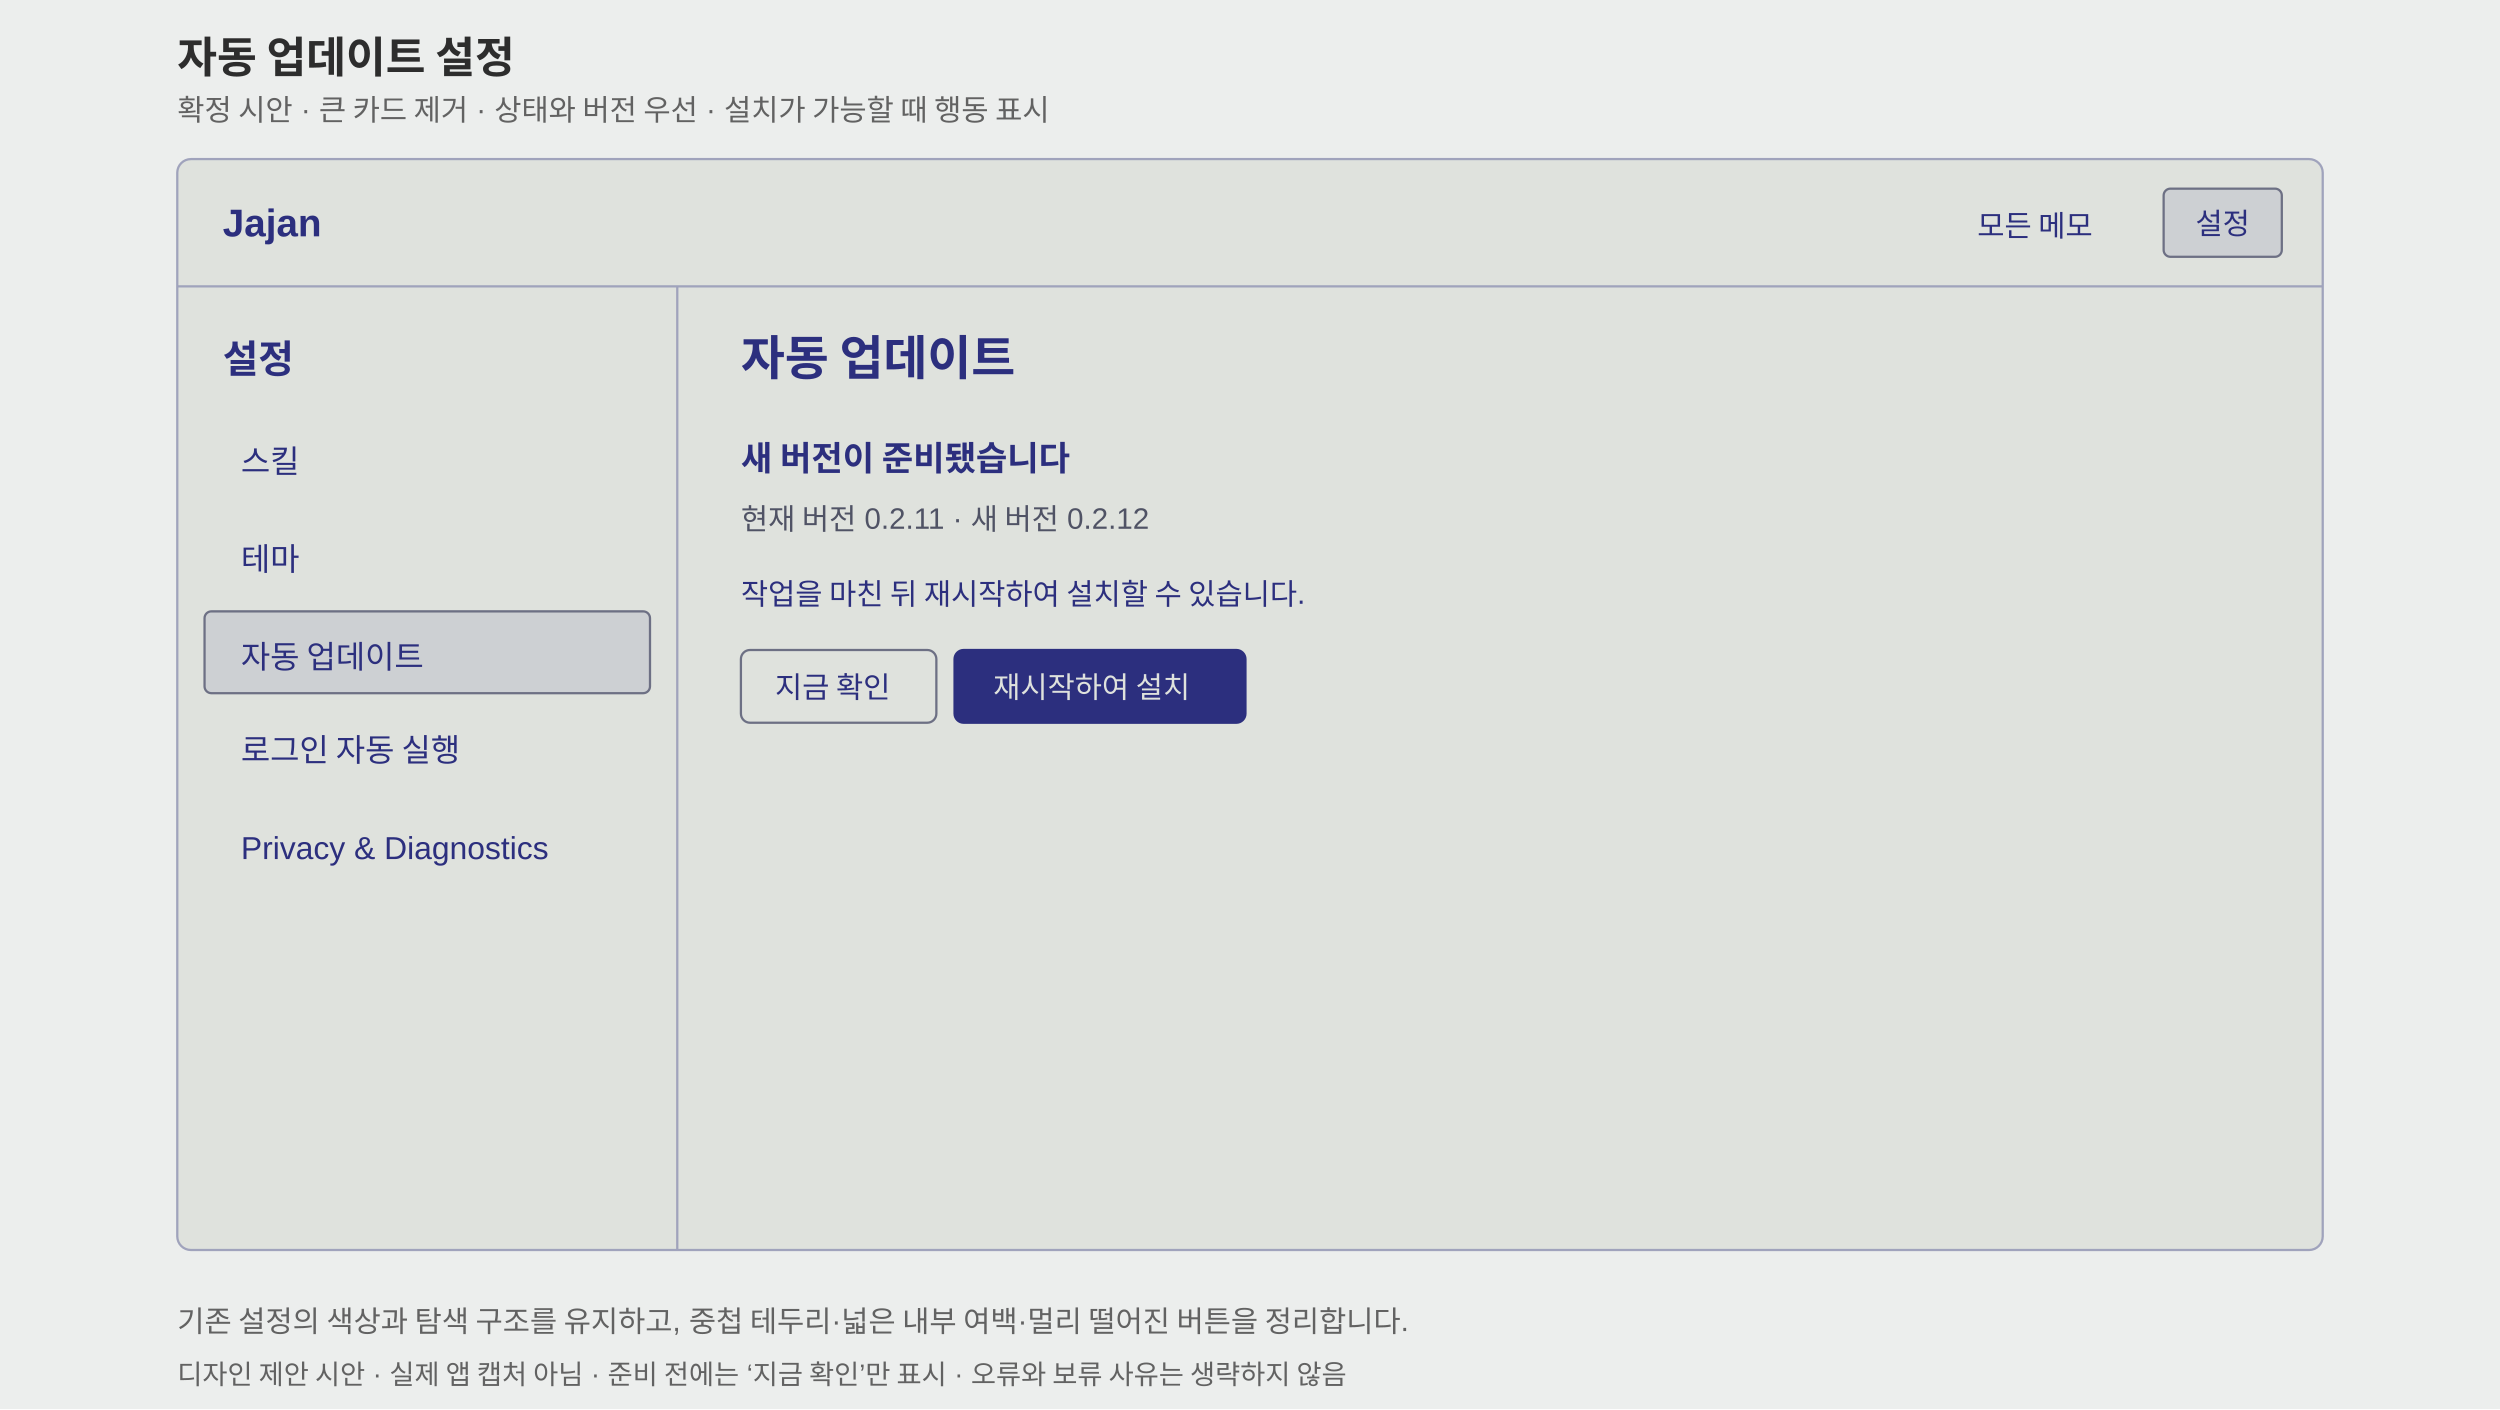
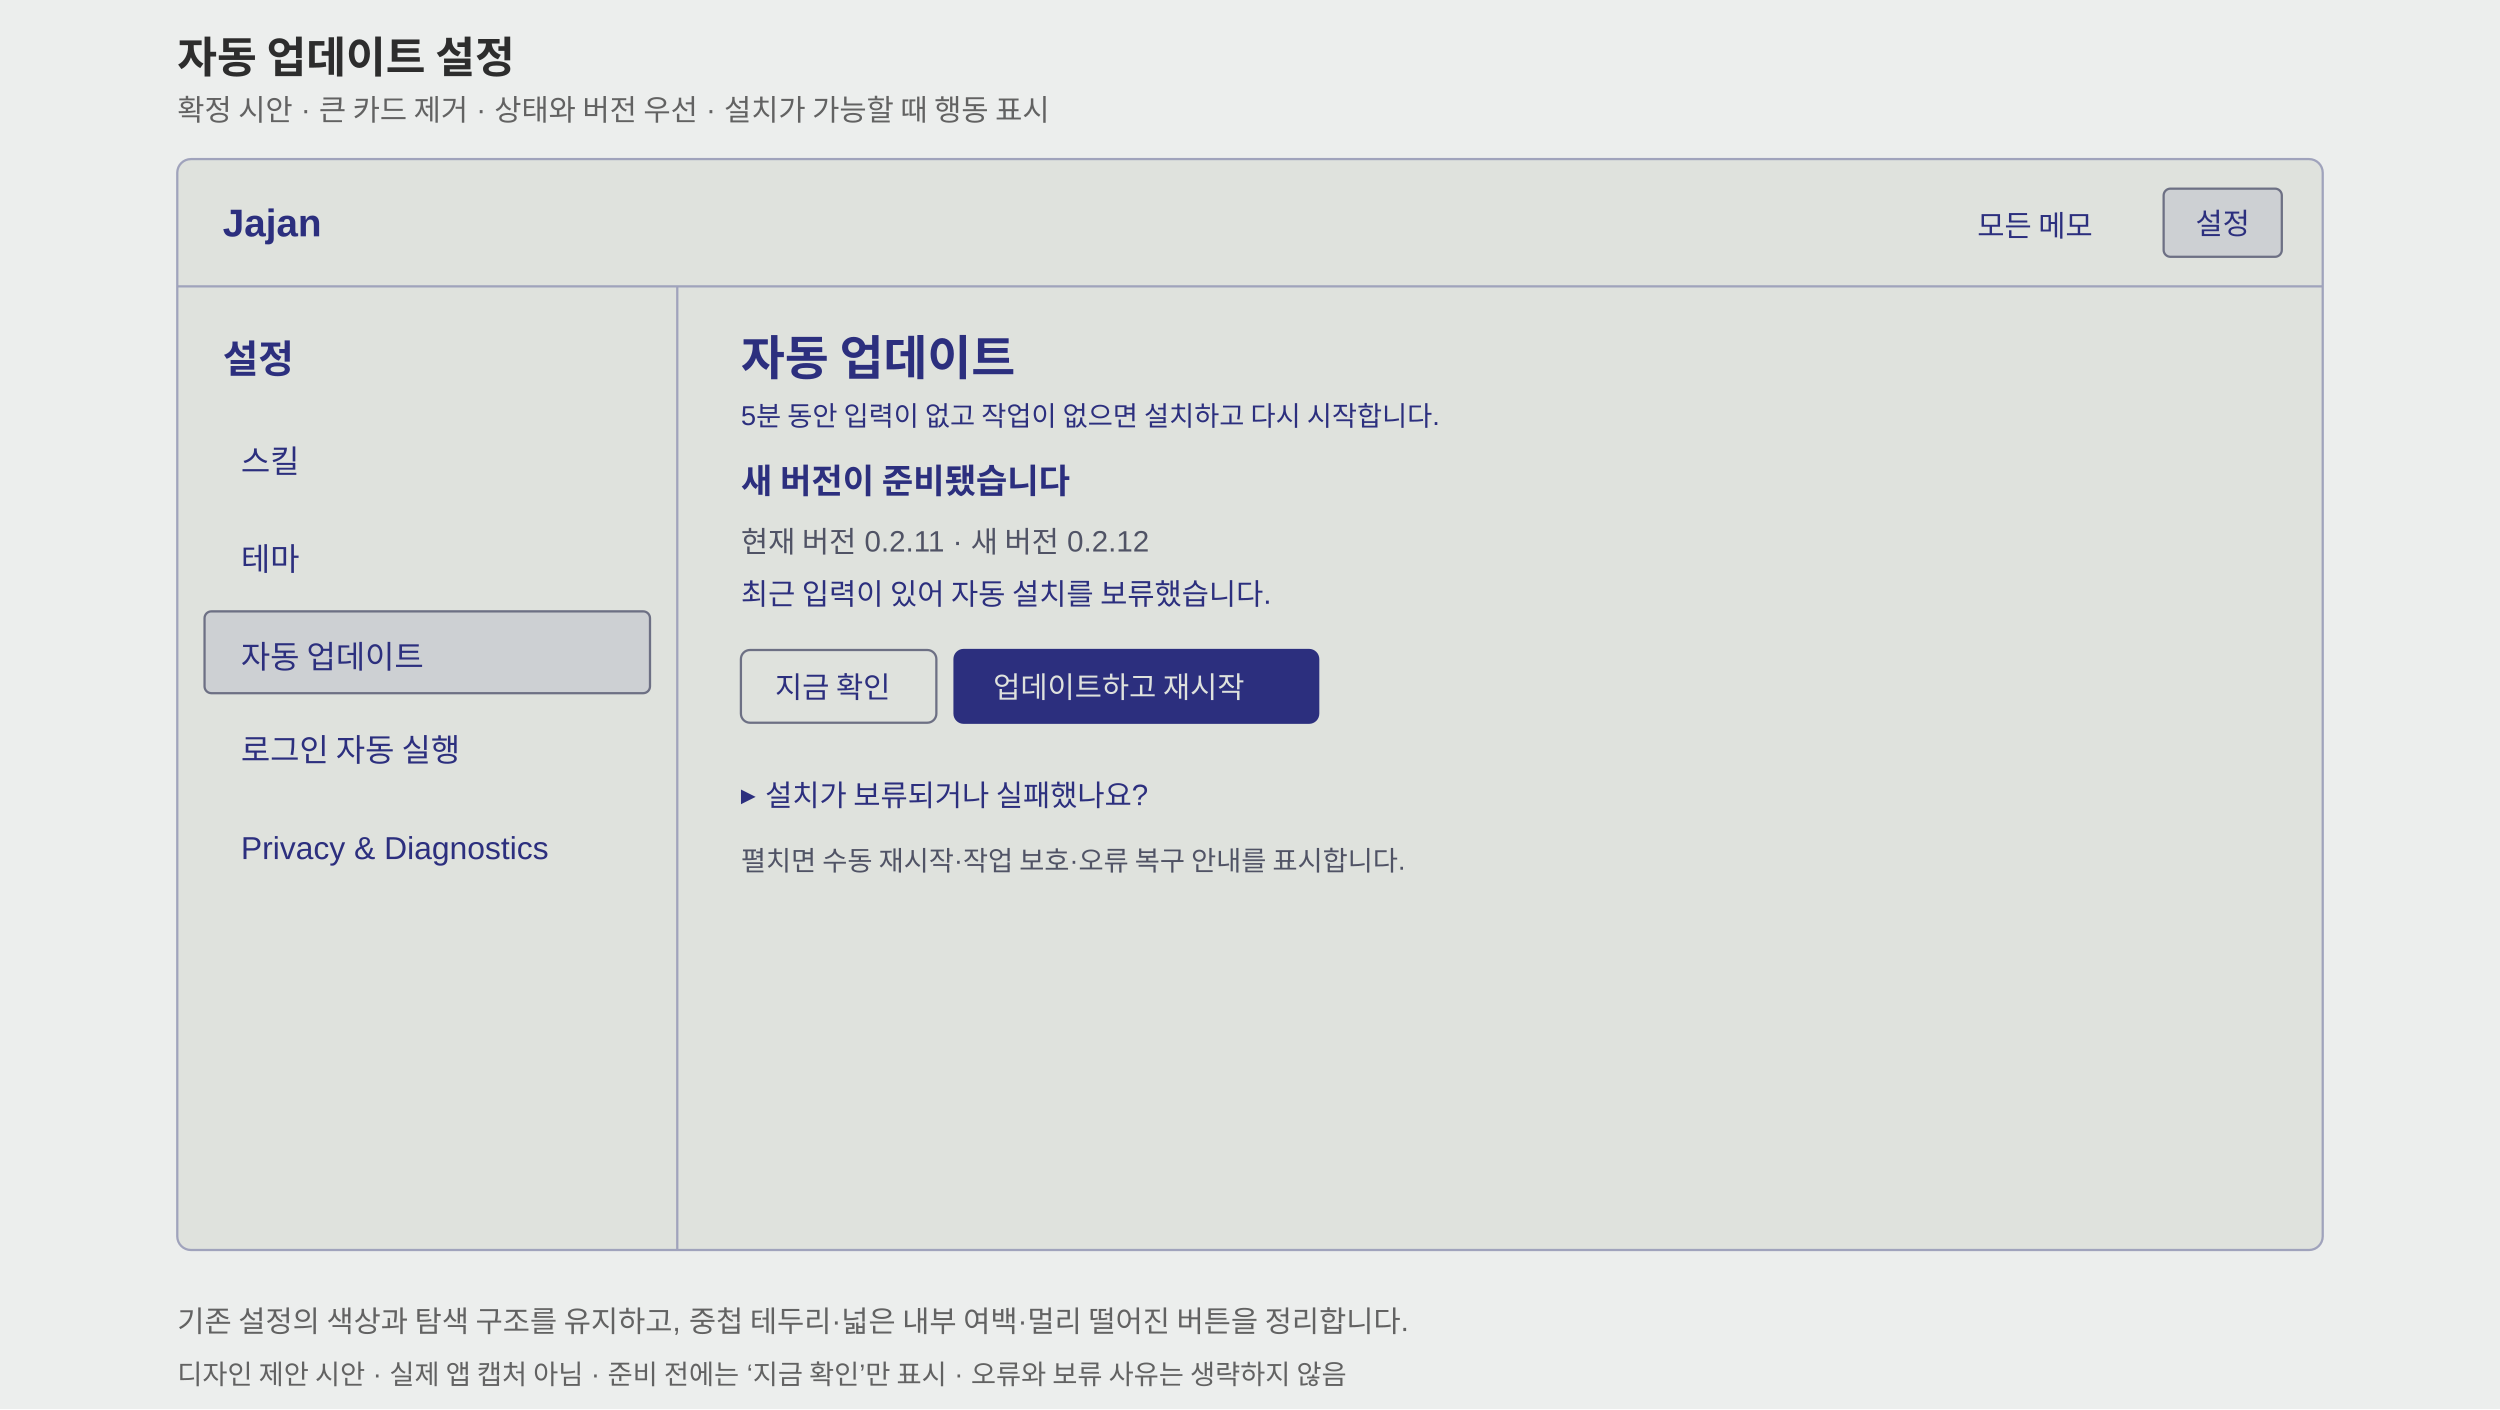
<svg xmlns="http://www.w3.org/2000/svg" width="1100" height="620" viewBox="0 0 1100 620">
  <style>text{font-family:'Apple SD Gothic Neo',Arial,sans-serif;fill:#2c2f7e}.muted{fill:#505365}</style>
  <rect width="1100" height="620" fill="#eceeed" />
  <text x="78" y="32" font-size="19" font-weight="600" style="fill:#2d2d2d">자동 업데이트 설정</text>
  <text x="78" y="53" font-size="13" style="fill:#626262">확정 시안 · 큰 카드 제거 · 상태와 버전 우선 · 설치가 가능할 때 행동 표시</text>
  <rect x="78" y="70" width="944" height="480" rx="6" fill="#dfe2dd" stroke="#a0a3bc" />
  <text x="98" y="104" font-size="17" font-weight="600">Jajan</text>
  <text x="870" y="104" font-size="13">모든 메모</text>
  <rect x="952" y="83" width="52" height="30" rx="3" fill="#cdd0d3" stroke="#6d7084" />
  <text x="966" y="103" font-size="13">설정</text>
  <path d="M78 126H1022 M298 126V550" stroke="#a0a3bc" />
  <text x="98" y="164" font-size="17" font-weight="600">설정</text>
  <text x="106" y="208" font-size="14">스킬</text>
  <text x="106" y="251" font-size="14">테마</text>
  <rect x="90" y="269" width="196" height="36" rx="3" fill="#cdd0d3" stroke="#6d7084" />
  <text x="106" y="294" font-size="14">자동 업데이트</text>
  <text x="106" y="335" font-size="14">로그인 자동 실행</text>
  <text x="106" y="378" font-size="14">Privacy &amp; Diagnostics</text>
  <text x="326" y="165" font-size="21" font-weight="600">자동 업데이트</text>
-   <text x="326" y="207" font-size="15" font-weight="600">새 버전이 준비됐습니다</text>
-   <text x="326" y="233" font-size="13" class="muted">현재 버전 0.2.11 · 새 버전 0.2.12</text>
-   <text x="326" y="266" font-size="13">작업을 마친 뒤 재시작하여 설치할 수 있습니다.</text>
+   <text x="326" y="187" font-size="12">5분 동안 입력이 없고 작업이 없으면 설치하고 다시 시작합니다.</text>
+   <text x="326" y="217" font-size="15" font-weight="600">새 버전이 준비됐습니다</text>
+   <text x="326" y="243" font-size="13" class="muted">현재 버전 0.2.11 · 새 버전 0.2.12</text>
+   <text x="326" y="266" font-size="13">최근 입력이 있어 자동 설치를 보류했습니다.</text>
  <rect x="326" y="286" width="86" height="32" rx="4" fill="#dfe2dd" stroke="#6d7084" />
  <text x="341" y="307" font-size="13">지금 확인</text>
-   <rect x="420" y="286" width="128" height="32" rx="4" fill="#2c2f7e" stroke="#2c2f7e" />
-   <text x="437" y="307" font-size="13" style="fill:#dfe2dd">재시작하여 설치</text>
+   <rect x="420" y="286" width="160" height="32" rx="4" fill="#2c2f7e" stroke="#2c2f7e" />
+   <text x="437" y="307" font-size="13" style="fill:#dfe2dd">업데이트하고 재시작</text>
+   <text x="326" y="354" font-size="13">▸ 설치가 보류되거나 실패했나요?</text>
+   <text x="326" y="383" font-size="12" class="muted">펼치면 수동 재시작·작업 보호·오류 복구 안내를 표시합니다.</text>
  <text x="78" y="586" font-size="13" style="fill:#626262">기존 설정의 색상과 탐색 구조를 유지하고, 중첩 테두리·넓은 내부 여백·멀리 떨어진 버튼을 정리합니다.</text>
  <text x="78" y="609" font-size="12" style="fill:#626262">디자인 제안 시안 · 실제 앱 캡처 아님 · 준비 전에는 ‘지금 확인’만 표시 · 오류와 보류 사유는 생략하지 않음</text>
</svg>
